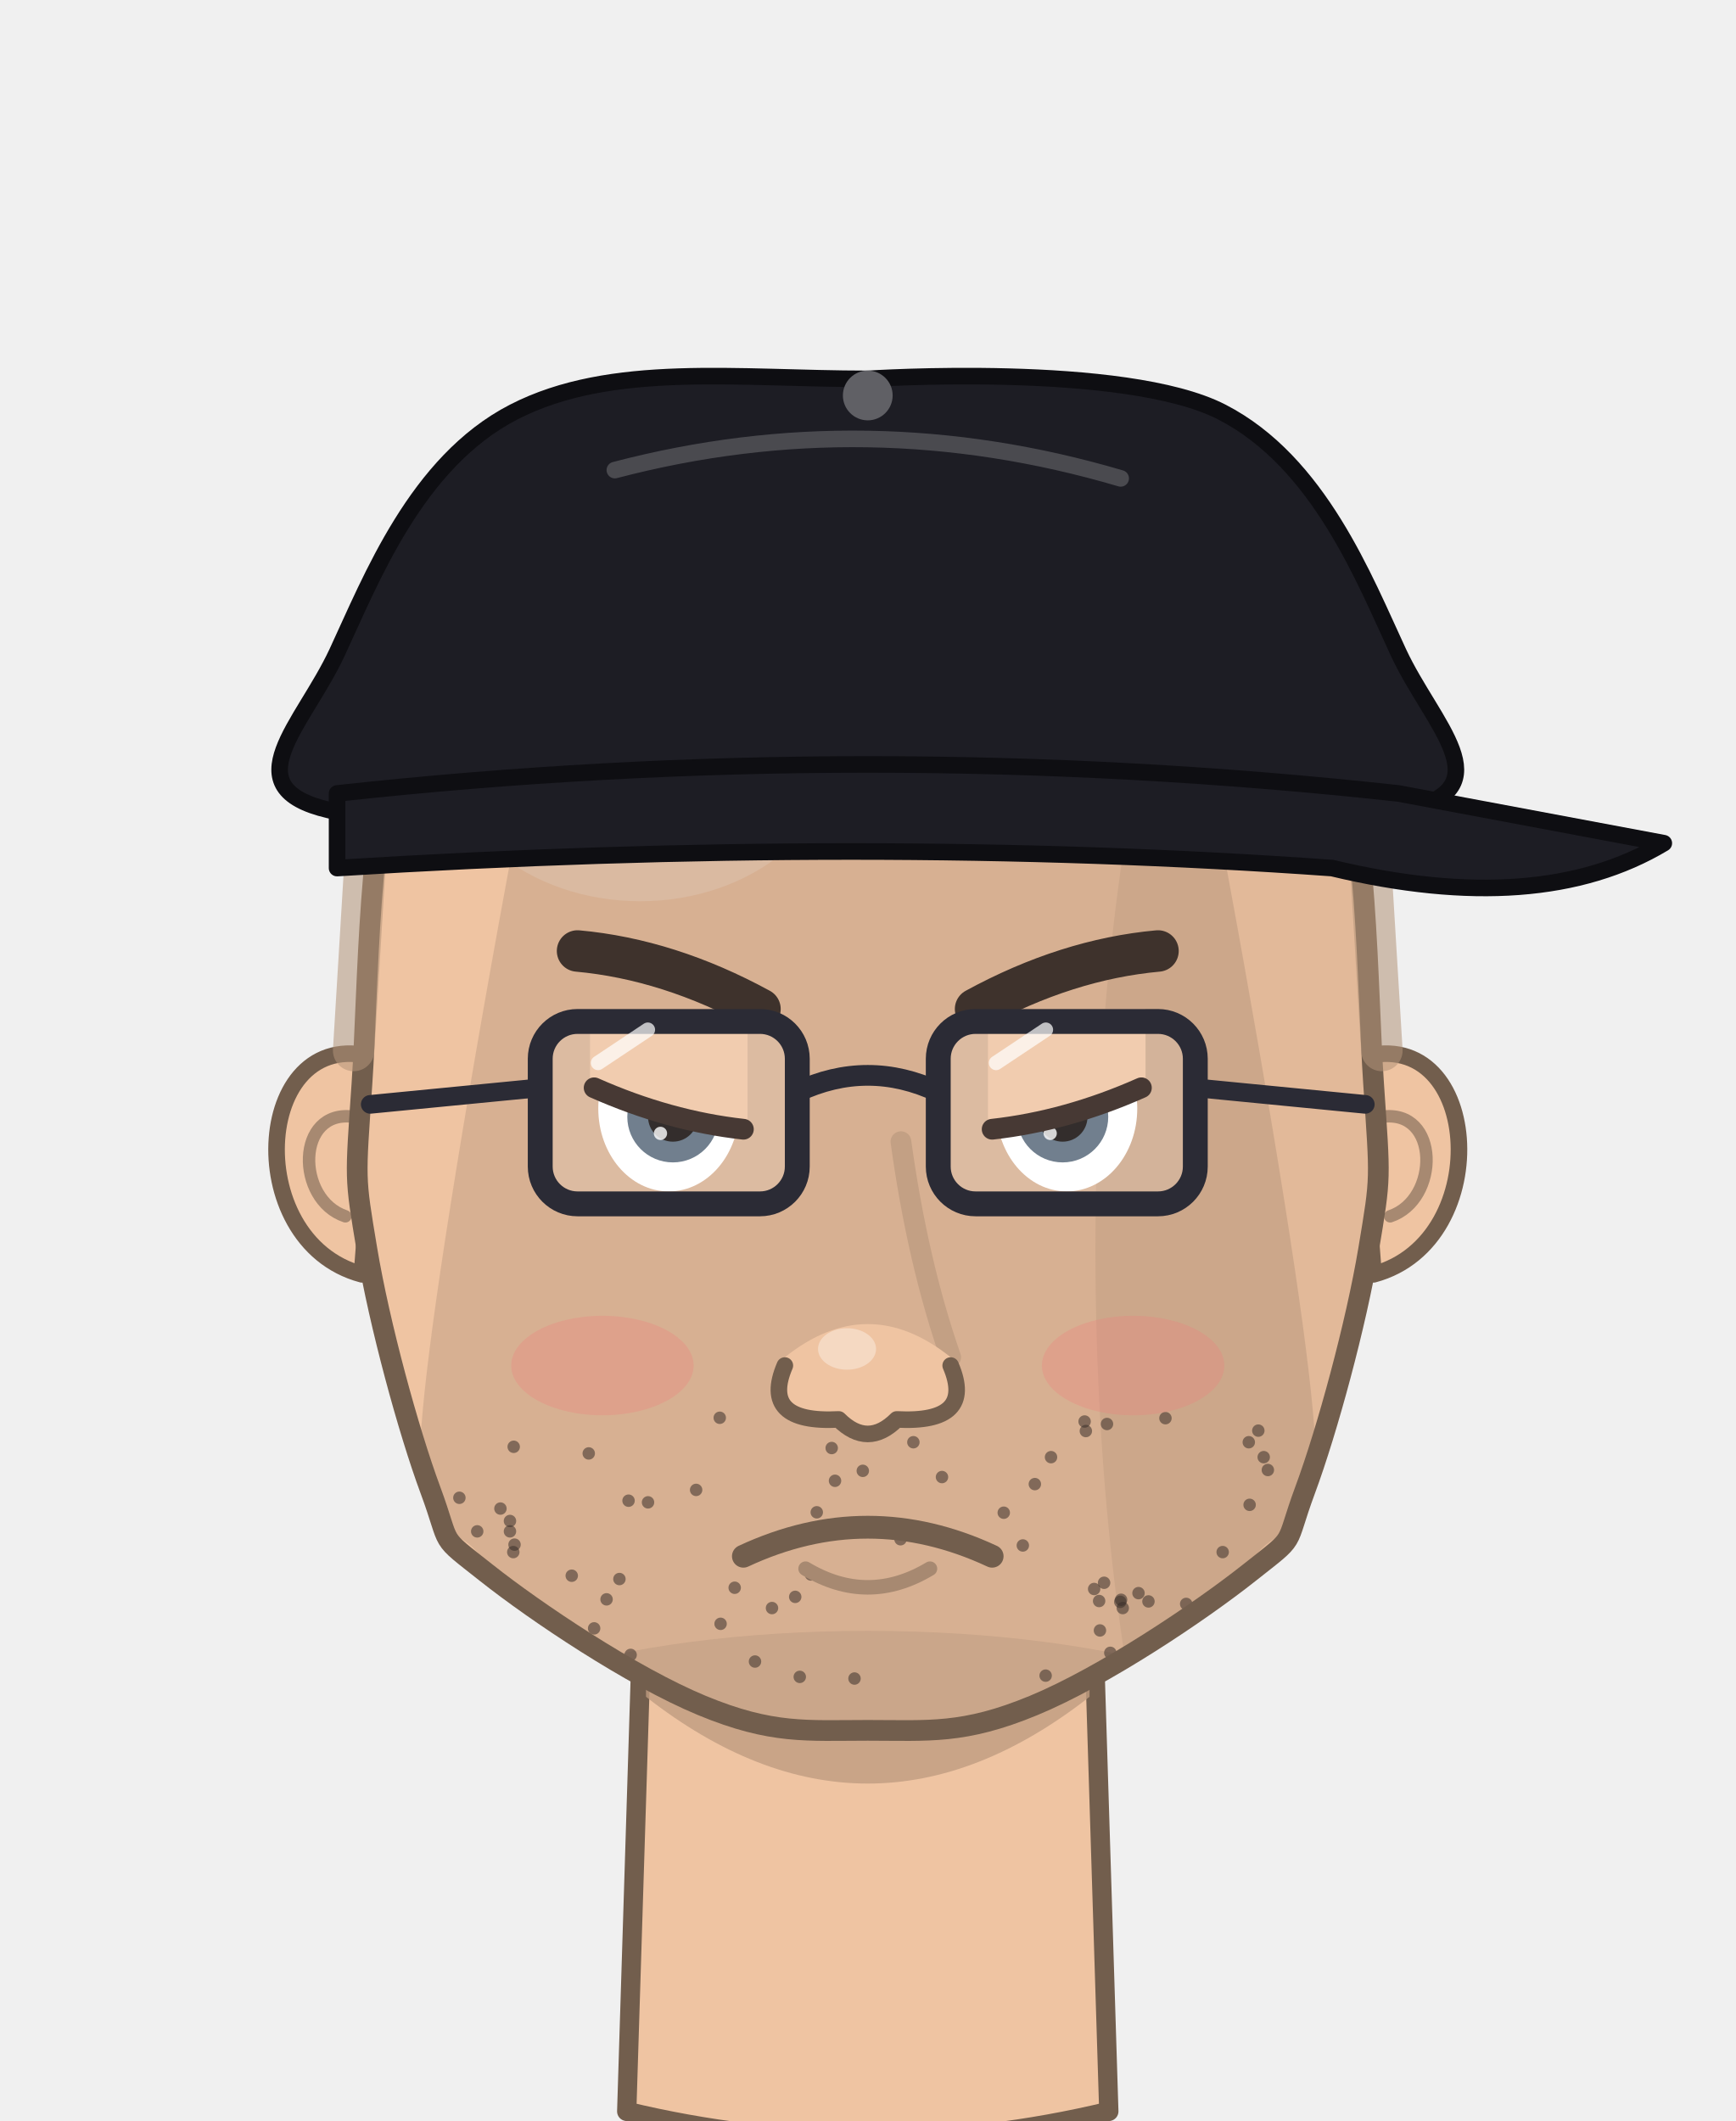
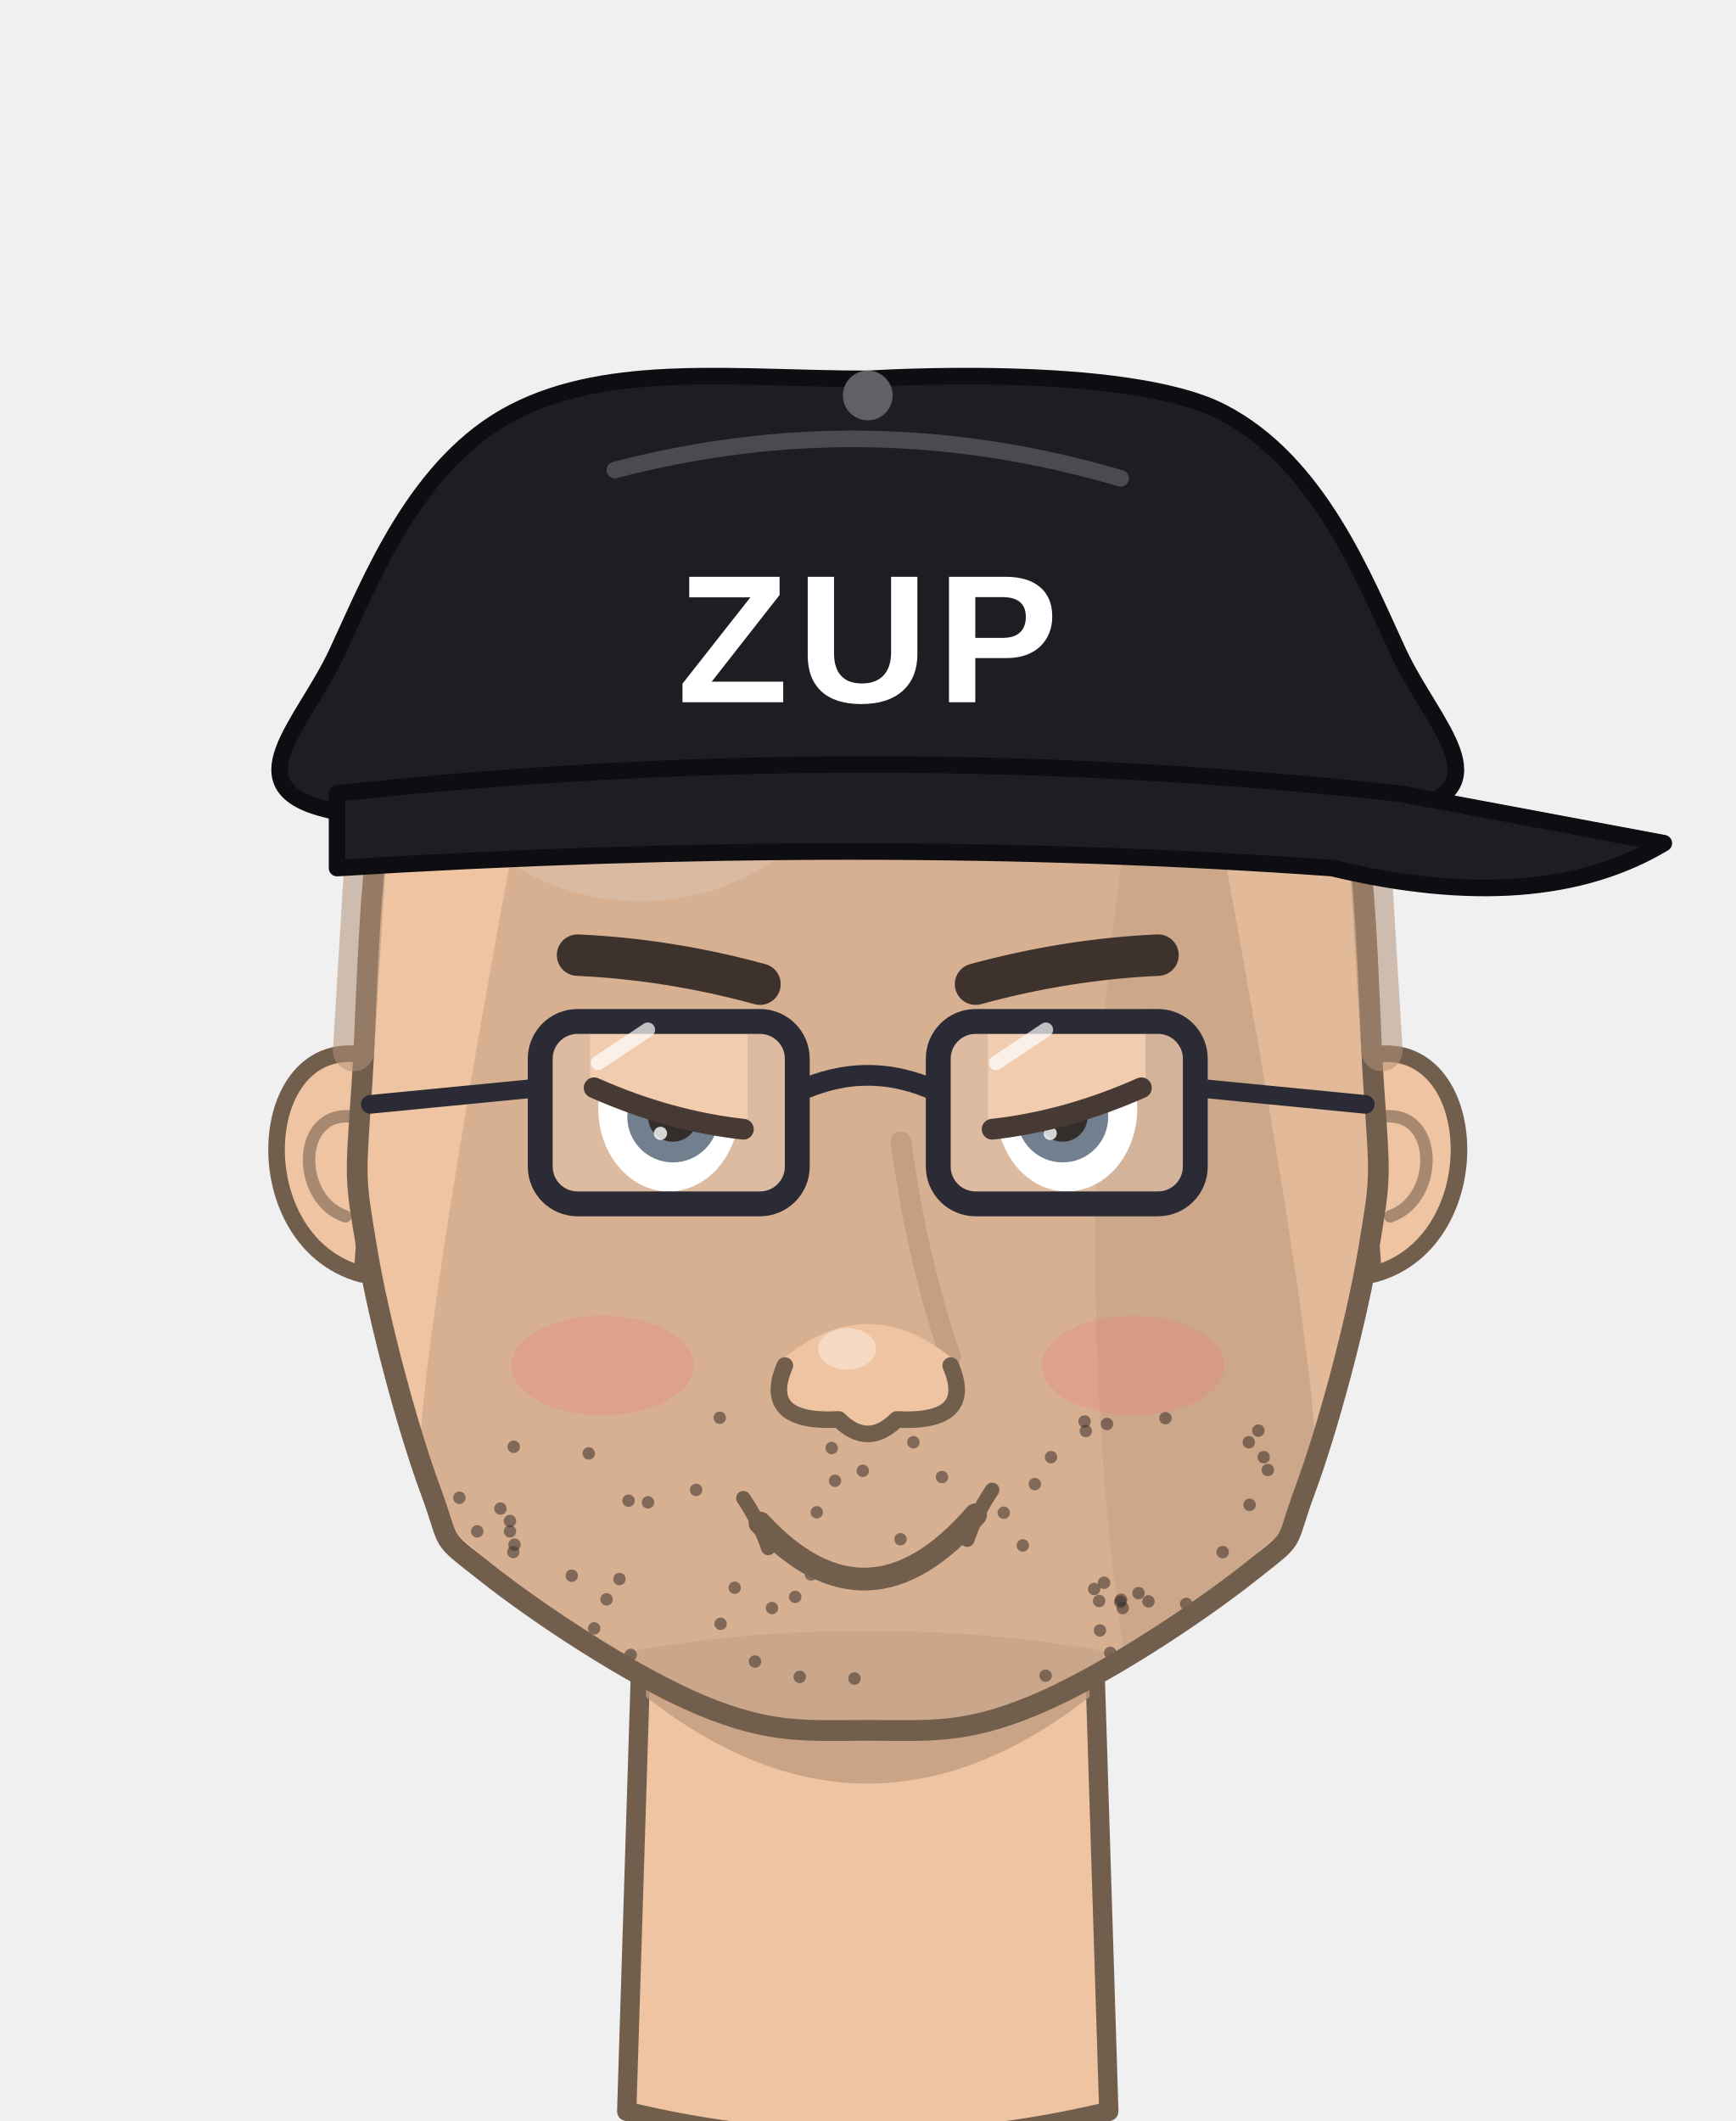
<svg xmlns="http://www.w3.org/2000/svg" viewBox="20 20 360 440" width="360" height="440">
  <path d="M 154.0,330 L 150.0,458 Q 200.0,470 250.0,458 L 246.0,330 Z" fill="#efc4a2" stroke="#725e4d" stroke-width="4" stroke-linecap="round" stroke-linejoin="round" />
  <path d="M 154.0,372 Q 200.0,408 246.0,372 L 246.0,340 L 154.0,340 Z" fill="#bf9c81" opacity="0.8" />
  <g transform="translate(0 26) translate(200 236) scale(0.86) translate(-200 -236)">
    <path d="M 82.0,210.0 C 52.0,200.0 48.0,254.0 78.0,262.0 Z" fill="#efc4a2" stroke="#725e4d" stroke-width="4" stroke-linecap="round" stroke-linejoin="round" />
    <path d="M 76.0,224 C 62.0,222 62.0,244 74.0,248" fill="none" stroke="#a78971" stroke-width="3" stroke-linecap="round" stroke-linejoin="round" />
    <path d="M 318.0,210.0 C 348.0,200.0 352.0,254.0 322.0,262.0 Z" fill="#efc4a2" stroke="#725e4d" stroke-width="4" stroke-linecap="round" stroke-linejoin="round" />
    <path d="M 324.0,224 C 338.0,222 338.0,244 326.0,248" fill="none" stroke="#a78971" stroke-width="3" stroke-linecap="round" stroke-linejoin="round" />
    <clipPath id="f-babar">
      <path d="M 200.0,72.0 C 200.0,72.0 255.1,71.9 275.6,82.0 C 296.2,92.1 303.7,102.4 312.2,127.0 C 320.7,151.6 320.4,192.3 322.0,216.0 C 323.6,239.7 323.8,238.0 320.8,256.0 C 317.8,274.0 310.8,299.7 305.5,314.0 C 300.2,328.3 304.0,324.5 292.0,334.0 C 280.0,343.5 256.9,359.0 240.0,366.0 C 223.1,373.0 214.7,372.0 200.0,372.0 C 185.3,372.0 176.9,373.0 160.0,366.0 C 143.1,359.0 120.0,343.5 108.0,334.0 C 96.0,324.5 99.8,328.3 94.5,314.0 C 89.2,299.7 82.2,274.0 79.2,256.0 C 76.2,238.0 76.4,239.7 78.0,216.0 C 79.6,192.3 79.3,151.6 87.8,127.0 C 96.3,102.4 103.8,92.1 124.4,82.0 C 144.9,71.9 172.3,72.0 200.0,72.0 Z" />
    </clipPath>
    <path d="M 200.0,72.0 C 200.0,72.0 255.1,71.9 275.6,82.0 C 296.2,92.1 303.7,102.4 312.2,127.0 C 320.7,151.6 320.4,192.3 322.0,216.0 C 323.6,239.7 323.8,238.0 320.8,256.0 C 317.8,274.0 310.8,299.7 305.5,314.0 C 300.2,328.3 304.0,324.5 292.0,334.0 C 280.0,343.5 256.9,359.0 240.0,366.0 C 223.1,373.0 214.7,372.0 200.0,372.0 C 185.3,372.0 176.9,373.0 160.0,366.0 C 143.1,359.0 120.0,343.5 108.0,334.0 C 96.0,324.5 99.8,328.3 94.5,314.0 C 89.2,299.7 82.2,274.0 79.2,256.0 C 76.2,238.0 76.4,239.7 78.0,216.0 C 79.6,192.3 79.3,151.6 87.8,127.0 C 96.3,102.4 103.8,92.1 124.4,82.0 C 144.9,71.9 172.3,72.0 200.0,72.0 Z" fill="#efc4a2" />
    <g clip-path="url(#f-babar)">
      <ellipse cx="315.9" cy="256" rx="61.0" ry="210.0" fill="#cda88b" opacity="0.38" />
      <ellipse cx="200.0" cy="382" rx="109.8" ry="34" fill="#cda88b" opacity="0.45" />
      <ellipse cx="145.1" cy="132" rx="48.8" ry="40" fill="#ffffff" opacity="0.18" />
      <path d="M 200.0,-26.0 C 200.0,-26.0 224.8,-79.0 244.0,-24.0 C 263.2,31.0 296.1,208.7 304.9,274.0 C 313.7,339.3 302.8,314.8 292.0,332.0 C 281.2,349.2 262.9,360.3 246.0,368.0 C 229.1,375.7 216.9,374.0 200.0,374.0 C 183.1,374.0 170.9,375.7 154.0,368.0 C 137.1,360.3 118.8,349.2 108.0,332.0 C 97.2,314.8 86.3,339.3 95.1,274.0 C 103.9,208.7 136.8,31.0 156.0,-24.0 C 175.2,-79.0 183.9,-26.0 200.0,-26.0 Z" fill="#4a3c34" opacity="0.144" />
      <circle cx="142.8" cy="353.8" r="1.5" fill="#3b3029" opacity="0.55" />
      <circle cx="295.5" cy="306.1" r="1.5" fill="#3b3029" opacity="0.55" />
      <circle cx="254.6" cy="337.9" r="1.5" fill="#3b3029" opacity="0.55" />
      <circle cx="192.1" cy="311.8" r="1.5" fill="#3b3029" opacity="0.55" />
      <circle cx="147.0" cy="317.0" r="1.5" fill="#3b3029" opacity="0.55" />
      <circle cx="172.8" cy="355.4" r="1.5" fill="#3b3029" opacity="0.55" />
      <circle cx="217.9" cy="310.9" r="1.5" fill="#3b3029" opacity="0.55" />
      <circle cx="187.7" cy="319.4" r="1.5" fill="#3b3029" opacity="0.55" />
      <circle cx="167.9" cy="337.6" r="1.5" fill="#3b3029" opacity="0.55" />
      <circle cx="261.1" cy="340.5" r="1.5" fill="#3b3029" opacity="0.55" />
      <circle cx="132.7" cy="305.2" r="1.5" fill="#3b3029" opacity="0.55" />
      <circle cx="101.5" cy="315.9" r="1.5" fill="#3b3029" opacity="0.55" />
      <circle cx="140.1" cy="335.5" r="1.5" fill="#3b3029" opacity="0.55" />
      <circle cx="255.8" cy="340.8" r="1.5" fill="#3b3029" opacity="0.55" />
      <circle cx="294.2" cy="299.7" r="1.5" fill="#3b3029" opacity="0.55" />
      <circle cx="292.1" cy="317.6" r="1.5" fill="#3b3029" opacity="0.55" />
      <circle cx="164.5" cy="346.3" r="1.5" fill="#3b3029" opacity="0.55" />
      <circle cx="207.9" cy="325.9" r="1.5" fill="#3b3029" opacity="0.55" />
      <circle cx="137.0" cy="340.4" r="1.5" fill="#3b3029" opacity="0.55" />
      <circle cx="115.0" cy="346.5" r="1.5" fill="#3b3029" opacity="0.55" />
      <circle cx="252.3" cy="297.5" r="1.5" fill="#3b3029" opacity="0.55" />
      <circle cx="176.9" cy="342.5" r="1.5" fill="#3b3029" opacity="0.55" />
      <circle cx="237.4" cy="327.4" r="1.5" fill="#3b3029" opacity="0.55" />
      <circle cx="291.9" cy="302.5" r="1.5" fill="#3b3029" opacity="0.55" />
      <circle cx="114.5" cy="329.0" r="1.5" fill="#3b3029" opacity="0.55" />
      <circle cx="282.0" cy="351.6" r="1.5" fill="#3b3029" opacity="0.55" />
      <circle cx="257.0" cy="336.4" r="1.5" fill="#3b3029" opacity="0.55" />
      <circle cx="198.8" cy="309.4" r="1.5" fill="#3b3029" opacity="0.55" />
      <circle cx="158.6" cy="314.0" r="1.5" fill="#3b3029" opacity="0.55" />
      <circle cx="134.0" cy="347.4" r="1.5" fill="#3b3029" opacity="0.55" />
      <circle cx="119.5" cy="345.7" r="1.5" fill="#3b3029" opacity="0.55" />
      <circle cx="276.8" cy="341.5" r="1.5" fill="#3b3029" opacity="0.55" />
      <circle cx="244.2" cy="306.1" r="1.5" fill="#3b3029" opacity="0.55" />
      <circle cx="142.3" cy="316.6" r="1.5" fill="#3b3029" opacity="0.55" />
      <circle cx="296.5" cy="309.2" r="1.5" fill="#3b3029" opacity="0.55" />
      <circle cx="265.7" cy="351.7" r="1.5" fill="#3b3029" opacity="0.55" />
      <circle cx="114.8" cy="327.2" r="1.5" fill="#3b3029" opacity="0.55" />
      <circle cx="114.6" cy="303.6" r="1.5" fill="#3b3029" opacity="0.55" />
      <circle cx="191.3" cy="303.9" r="1.5" fill="#3b3029" opacity="0.55" />
      <circle cx="186.3" cy="334.4" r="1.5" fill="#3b3029" opacity="0.55" />
      <circle cx="183.6" cy="359.1" r="1.5" fill="#3b3029" opacity="0.55" />
      <circle cx="211.0" cy="302.5" r="1.5" fill="#3b3029" opacity="0.55" />
      <circle cx="256.0" cy="347.9" r="1.5" fill="#3b3029" opacity="0.55" />
      <circle cx="261.5" cy="342.5" r="1.5" fill="#3b3029" opacity="0.55" />
      <circle cx="252.6" cy="299.8" r="1.5" fill="#3b3029" opacity="0.55" />
      <circle cx="260.9" cy="341.0" r="1.5" fill="#3b3029" opacity="0.55" />
      <circle cx="266.7" cy="355.4" r="1.5" fill="#3b3029" opacity="0.55" />
      <circle cx="267.7" cy="340.9" r="1.5" fill="#3b3029" opacity="0.55" />
      <circle cx="258.5" cy="353.3" r="1.5" fill="#3b3029" opacity="0.55" />
      <circle cx="117.9" cy="355.5" r="1.5" fill="#3b3029" opacity="0.55" />
      <circle cx="196.8" cy="359.5" r="1.5" fill="#3b3029" opacity="0.55" />
      <circle cx="271.8" cy="296.7" r="1.5" fill="#3b3029" opacity="0.55" />
      <circle cx="111.4" cy="318.5" r="1.5" fill="#3b3029" opacity="0.55" />
      <circle cx="164.3" cy="296.6" r="1.5" fill="#3b3029" opacity="0.55" />
      <circle cx="265.3" cy="338.9" r="1.5" fill="#3b3029" opacity="0.55" />
      <circle cx="257.7" cy="298.1" r="1.5" fill="#3b3029" opacity="0.55" />
      <circle cx="242.9" cy="358.8" r="1.5" fill="#3b3029" opacity="0.55" />
      <circle cx="113.7" cy="324.0" r="1.5" fill="#3b3029" opacity="0.55" />
      <circle cx="273.6" cy="346.7" r="1.5" fill="#3b3029" opacity="0.55" />
      <circle cx="240.3" cy="312.6" r="1.5" fill="#3b3029" opacity="0.55" />
      <circle cx="105.8" cy="324.0" r="1.5" fill="#3b3029" opacity="0.55" />
      <circle cx="113.7" cy="321.5" r="1.5" fill="#3b3029" opacity="0.55" />
      <circle cx="128.6" cy="334.7" r="1.5" fill="#3b3029" opacity="0.55" />
      <circle cx="182.5" cy="339.8" r="1.5" fill="#3b3029" opacity="0.55" />
      <circle cx="232.8" cy="319.5" r="1.5" fill="#3b3029" opacity="0.55" />
      <circle cx="285.6" cy="329.0" r="1.5" fill="#3b3029" opacity="0.55" />
    </g>
    <path d="M 200.0,72.0 C 200.0,72.0 255.1,71.9 275.6,82.0 C 296.2,92.1 303.7,102.4 312.2,127.0 C 320.7,151.6 320.4,192.3 322.0,216.0 C 323.6,239.7 323.8,238.0 320.8,256.0 C 317.8,274.0 310.8,299.7 305.5,314.0 C 300.2,328.3 304.0,324.5 292.0,334.0 C 280.0,343.5 256.9,359.0 240.0,366.0 C 223.1,373.0 214.7,372.0 200.0,372.0 C 185.3,372.0 176.9,373.0 160.0,366.0 C 143.1,359.0 120.0,343.5 108.0,334.0 C 96.0,324.5 99.8,328.3 94.5,314.0 C 89.2,299.7 82.2,274.0 79.2,256.0 C 76.2,238.0 76.4,239.7 78.0,216.0 C 79.6,192.3 79.3,151.6 87.8,127.0 C 96.3,102.4 103.8,92.1 124.4,82.0 C 144.9,71.9 172.3,72.0 200.0,72.0 Z" fill="none" stroke="#725e4d" stroke-width="5" stroke-linecap="round" stroke-linejoin="round" />
    <ellipse cx="136.0" cy="284" rx="22" ry="12" fill="#f07a7a" opacity="0.28" />
    <ellipse cx="264.0" cy="284" rx="22" ry="12" fill="#f07a7a" opacity="0.28" />
    <ellipse cx="152.0" cy="222" rx="17.0" ry="20.0" fill="#ffffff" />
    <circle cx="153.0" cy="224" r="11.0" fill="#5a6b7c" />
    <circle cx="153.0" cy="224" r="6.0" fill="#120c0a" />
    <circle cx="157.0" cy="219.0" r="3.6" fill="#ffffff" />
    <circle cx="150.0" cy="228.0" r="1.6" fill="#ffffff" opacity="0.8" />
    <path d="M 133.0,198.0 L 171.0,198.0 L 171.0,227.0 Q 152.0,225.0 133.0,217.0 Z" fill="#efc4a2" />
    <path d="M 134.0,217.0 Q 152.0,225.0 170.0,227.0" fill="none" stroke="#2a1a14" stroke-width="5" stroke-linecap="round" stroke-linejoin="round" />
    <ellipse cx="248.0" cy="222" rx="17.0" ry="20.0" fill="#ffffff" />
    <circle cx="247.0" cy="224" r="11.0" fill="#5a6b7c" />
    <circle cx="247.0" cy="224" r="6.0" fill="#120c0a" />
    <circle cx="251.0" cy="219.0" r="3.6" fill="#ffffff" />
    <circle cx="244.0" cy="228.0" r="1.6" fill="#ffffff" opacity="0.8" />
    <path d="M 229.0,198.0 L 267.0,198.0 L 267.0,217.0 Q 248.0,225.0 229.0,227.0 Z" fill="#efc4a2" />
    <path d="M 230.0,227.0 Q 248.0,225.0 266.0,217.0" fill="none" stroke="#2a1a14" stroke-width="5" stroke-linecap="round" stroke-linejoin="round" />
-     <path d="M 174.0,198.0 Q 152.0,186.0 130.0,184.0" fill="none" stroke="#3e322c" stroke-width="10" stroke-linecap="round" stroke-linejoin="round" />
-     <path d="M 226.0,198.0 Q 248.0,186.0 270.0,184.0" fill="none" stroke="#3e322c" stroke-width="10" stroke-linecap="round" stroke-linejoin="round" />
+     <path d="M 174.0,192.0 Q 152.0,186.0 130.0,185.0" fill="none" stroke="#3e322c" stroke-width="10" stroke-linecap="round" stroke-linejoin="round" />
+     <path d="M 226.0,192.0 Q 248.0,186.0 270.0,185.0" fill="none" stroke="#3e322c" stroke-width="10" stroke-linecap="round" stroke-linejoin="round" />
    <path d="M 208.0,230 Q 212.0,259.0 220.0,282" fill="none" stroke="#c3a084" stroke-width="5" stroke-linecap="round" stroke-linejoin="round" />
    <path d="M 180.0,282 Q 200.0,266 220.0,282 Q 226.0,298 207.0,297 Q 200.0,304 193.0,297 Q 174.0,298 180.0,282 Z" fill="#efc4a2" />
    <path d="M 180.0,284 Q 174.0,298 193.0,297 Q 200.0,304 207.0,297 Q 226.0,298 220.0,284" fill="none" stroke="#725e4d" stroke-width="4" stroke-linecap="round" stroke-linejoin="round" />
    <ellipse cx="195.0" cy="280" rx="7.0" ry="5" fill="#ffffff" opacity="0.35" />
-     <path d="M 170.0,330 Q 200.0,316 230.0,330" fill="none" stroke="#725e4d" stroke-width="5.5" stroke-linecap="round" stroke-linejoin="round" />
-     <path d="M 185.0,333 Q 200.0,342 215.0,333" fill="none" stroke="#a78971" stroke-width="3.5" stroke-linecap="round" stroke-linejoin="round" />
+     <path d="M 174.0,322 Q 200.0,350 226.0,320" fill="none" stroke="#725e4d" stroke-width="5.5" stroke-linecap="round" stroke-linejoin="round" />
+     <path d="M 170.0,316 Q 174.0,322 176.0,328" fill="none" stroke="#725e4d" stroke-width="3.5" stroke-linecap="round" stroke-linejoin="round" />
+     <path d="M 230.0,314 Q 226.0,320 224.0,326" fill="none" stroke="#725e4d" stroke-width="3.5" stroke-linecap="round" stroke-linejoin="round" />
    <path d="M 80.0,142 L 76.0,208" fill="none" stroke="#b39379" stroke-width="10" stroke-linecap="round" stroke-linejoin="round" opacity="0.55" />
    <path d="M 320.0,142 L 324.0,208" fill="none" stroke="#b39379" stroke-width="10" stroke-linecap="round" stroke-linejoin="round" opacity="0.55" />
    <path d="M 200.0,46.0 C 200.0,46.0 261.9,41.9 285.4,54.0 C 308.9,66.1 319.8,94.4 328.0,112.0 C 336.2,129.6 353.5,144.5 330.0,150.0 C 306.5,155.5 247.7,142.0 200.0,142.0 C 152.3,142.0 93.5,155.5 70.0,150.0 C 46.5,144.5 63.8,129.6 72.0,112.0 C 80.2,94.4 91.1,66.1 114.6,54.0 C 138.1,41.9 168.7,46.0 200.0,46.0 Z" fill="#1d1d24" stroke="#0e0e12" stroke-width="4" stroke-linecap="round" stroke-linejoin="round" />
+     <text x="200.0" y="124" text-anchor="middle" font-family="Arial Black, Arial, sans-serif" font-weight="900" font-size="44" letter-spacing="2" fill="#ffffff">ZUP</text>
    <path d="M 72.0,146 Q 200.0,132 328.0,146 L 392.0,158 Q 362.0,176 312.0,164 Q 200.0,156 72.0,164 Z" fill="#1d1d24" stroke="#0e0e12" stroke-width="4" stroke-linecap="round" stroke-linejoin="round" />
    <circle cx="200.0" cy="50" r="6" fill="#606065" />
    <path d="M 139.0,68 Q 200.0,52 261.0,70" fill="none" stroke="#55555a" stroke-width="4" stroke-linecap="round" stroke-linejoin="round" opacity="0.8" />
    <rect x="121.0" y="201" width="62" height="44" rx="9" fill="#ffffff" fill-opacity="0.14" stroke="#2b2b35" stroke-width="6" />
    <path d="M 134.95,211 l 12,-8" fill="none" stroke="#ffffff" stroke-width="3.5" stroke-linecap="round" stroke-linejoin="round" opacity="0.7" />
    <path d="M 121.0,217 L 80.0,221" fill="none" stroke="#2b2b35" stroke-width="4.5" stroke-linecap="round" stroke-linejoin="round" />
    <rect x="217.0" y="201" width="62" height="44" rx="9" fill="#ffffff" fill-opacity="0.14" stroke="#2b2b35" stroke-width="6" />
    <path d="M 230.95,211 l 12,-8" fill="none" stroke="#ffffff" stroke-width="3.5" stroke-linecap="round" stroke-linejoin="round" opacity="0.7" />
    <path d="M 279.0,217 L 320.0,221" fill="none" stroke="#2b2b35" stroke-width="4.5" stroke-linecap="round" stroke-linejoin="round" />
    <path d="M 183.0,218 Q 200.0,210 217.0,218" fill="none" stroke="#2b2b35" stroke-width="5" stroke-linecap="round" stroke-linejoin="round" />
  </g>
</svg>
